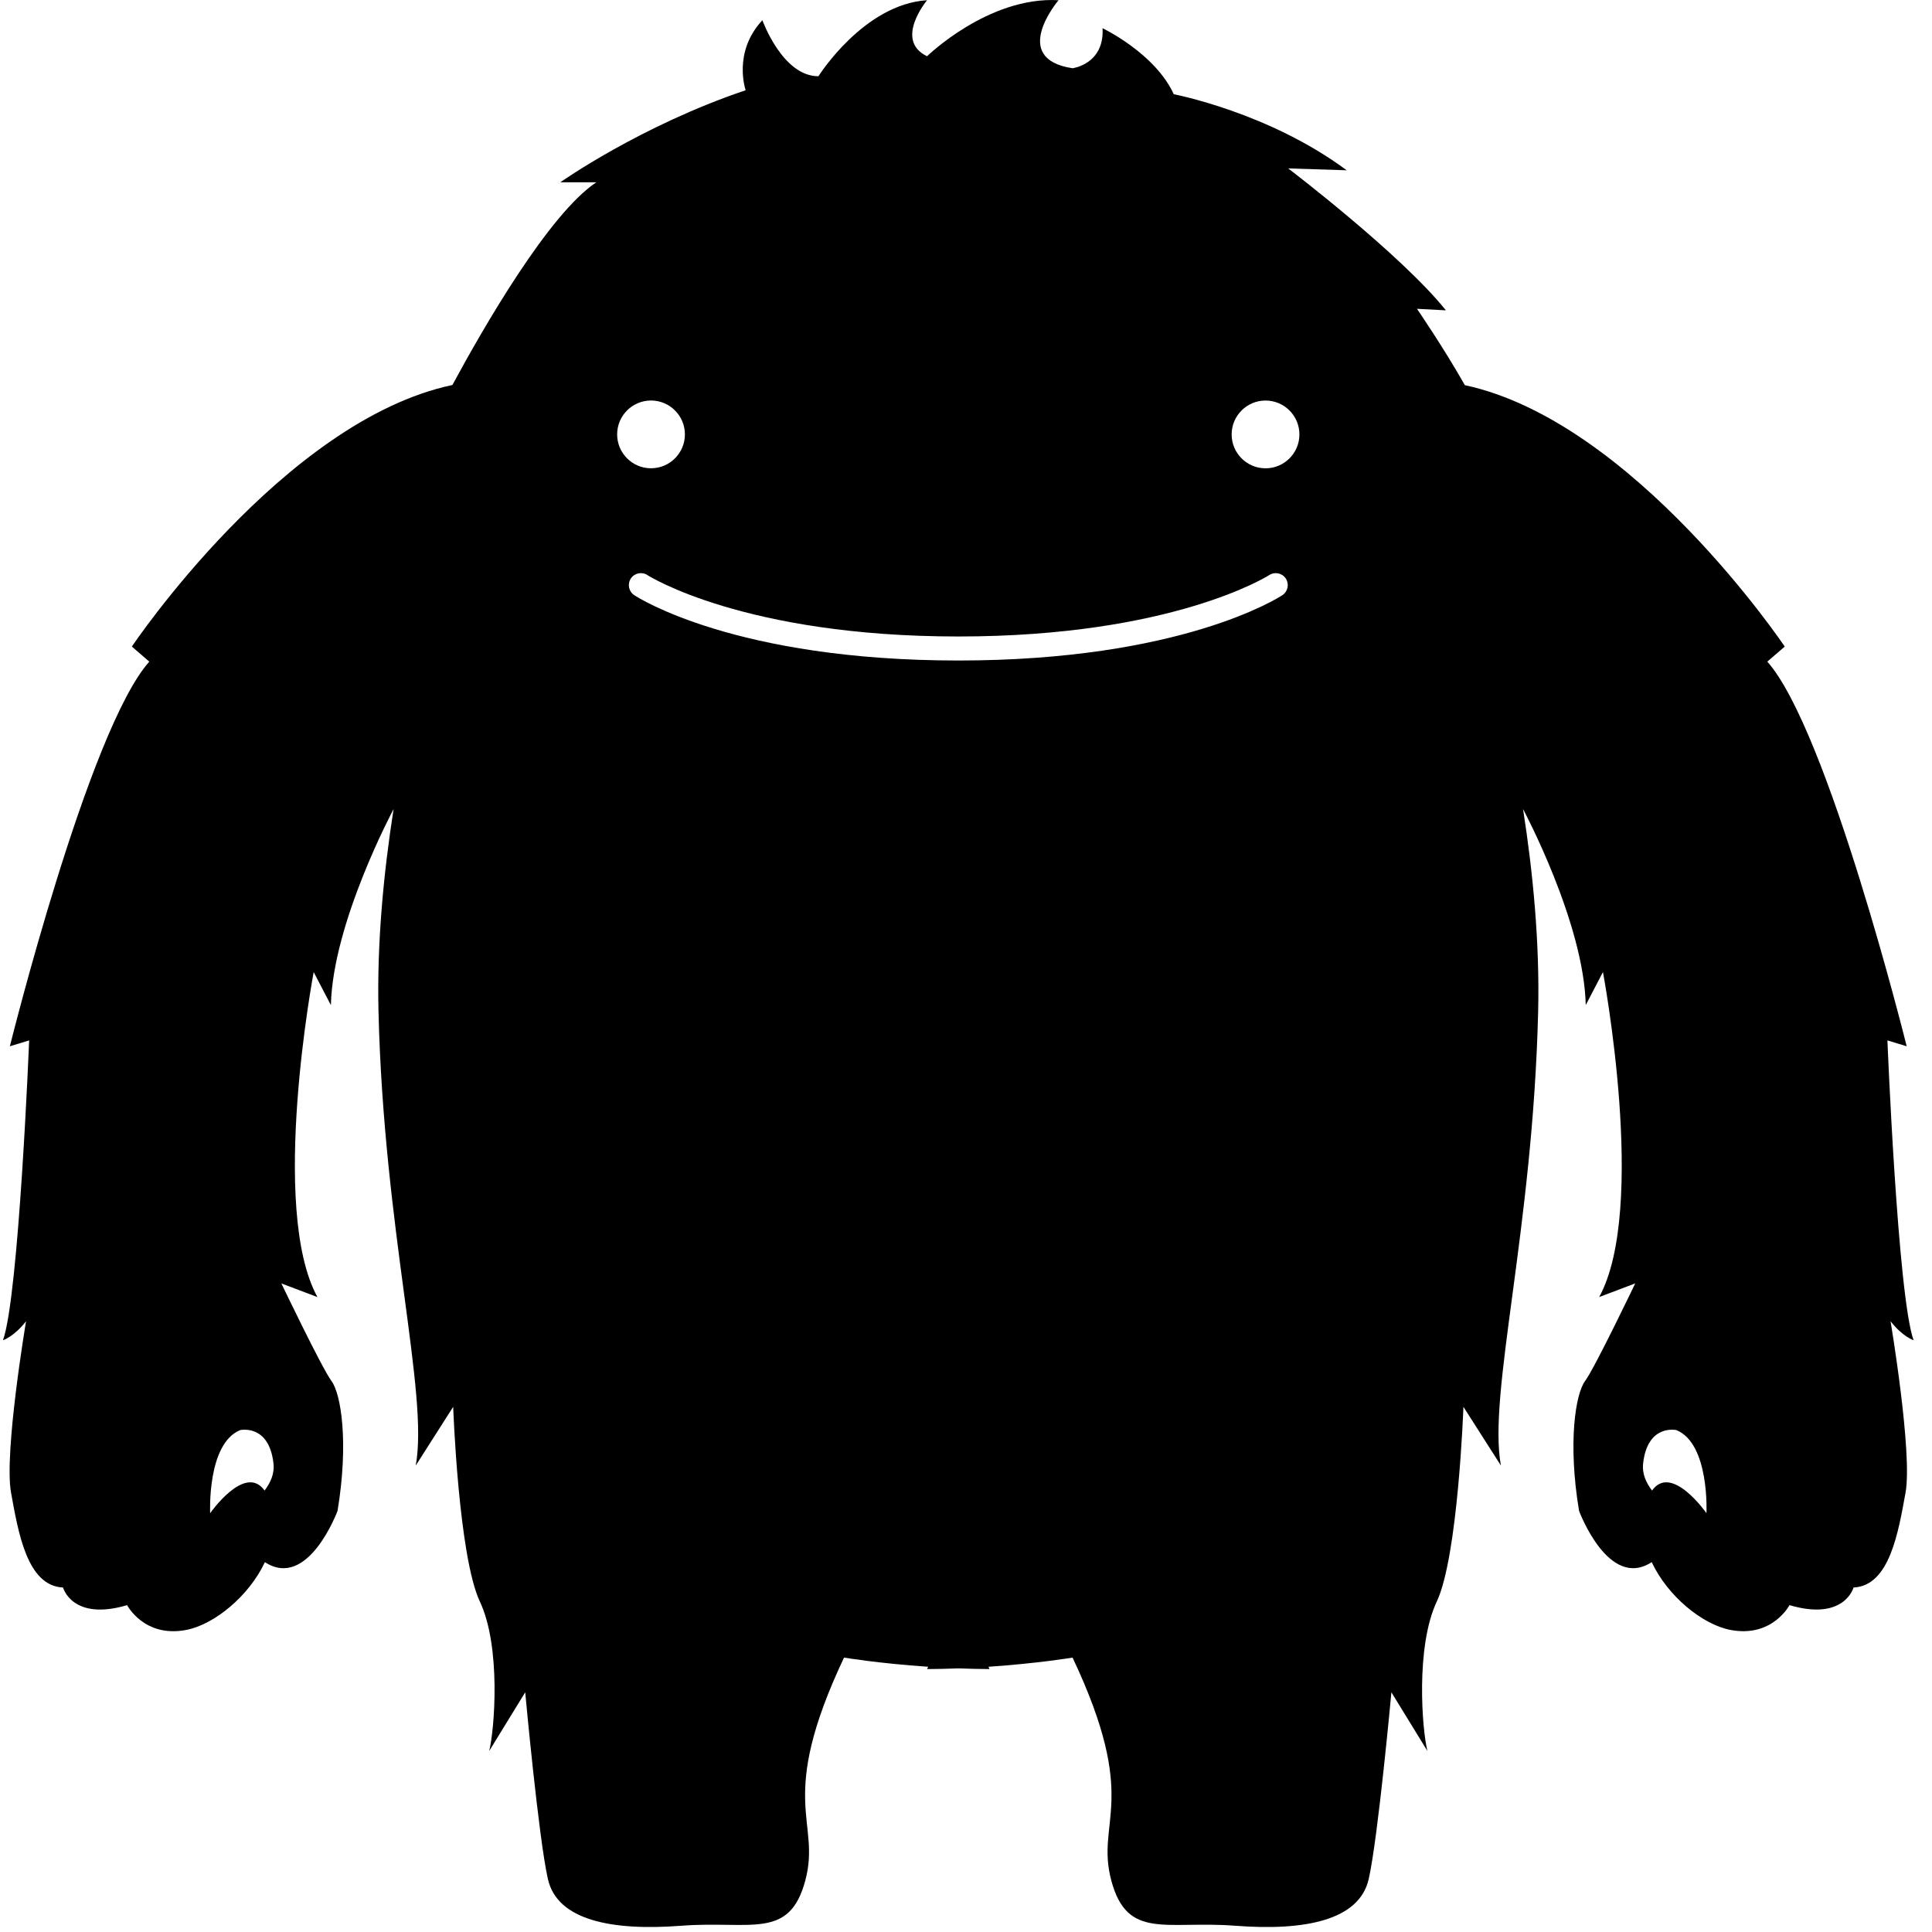
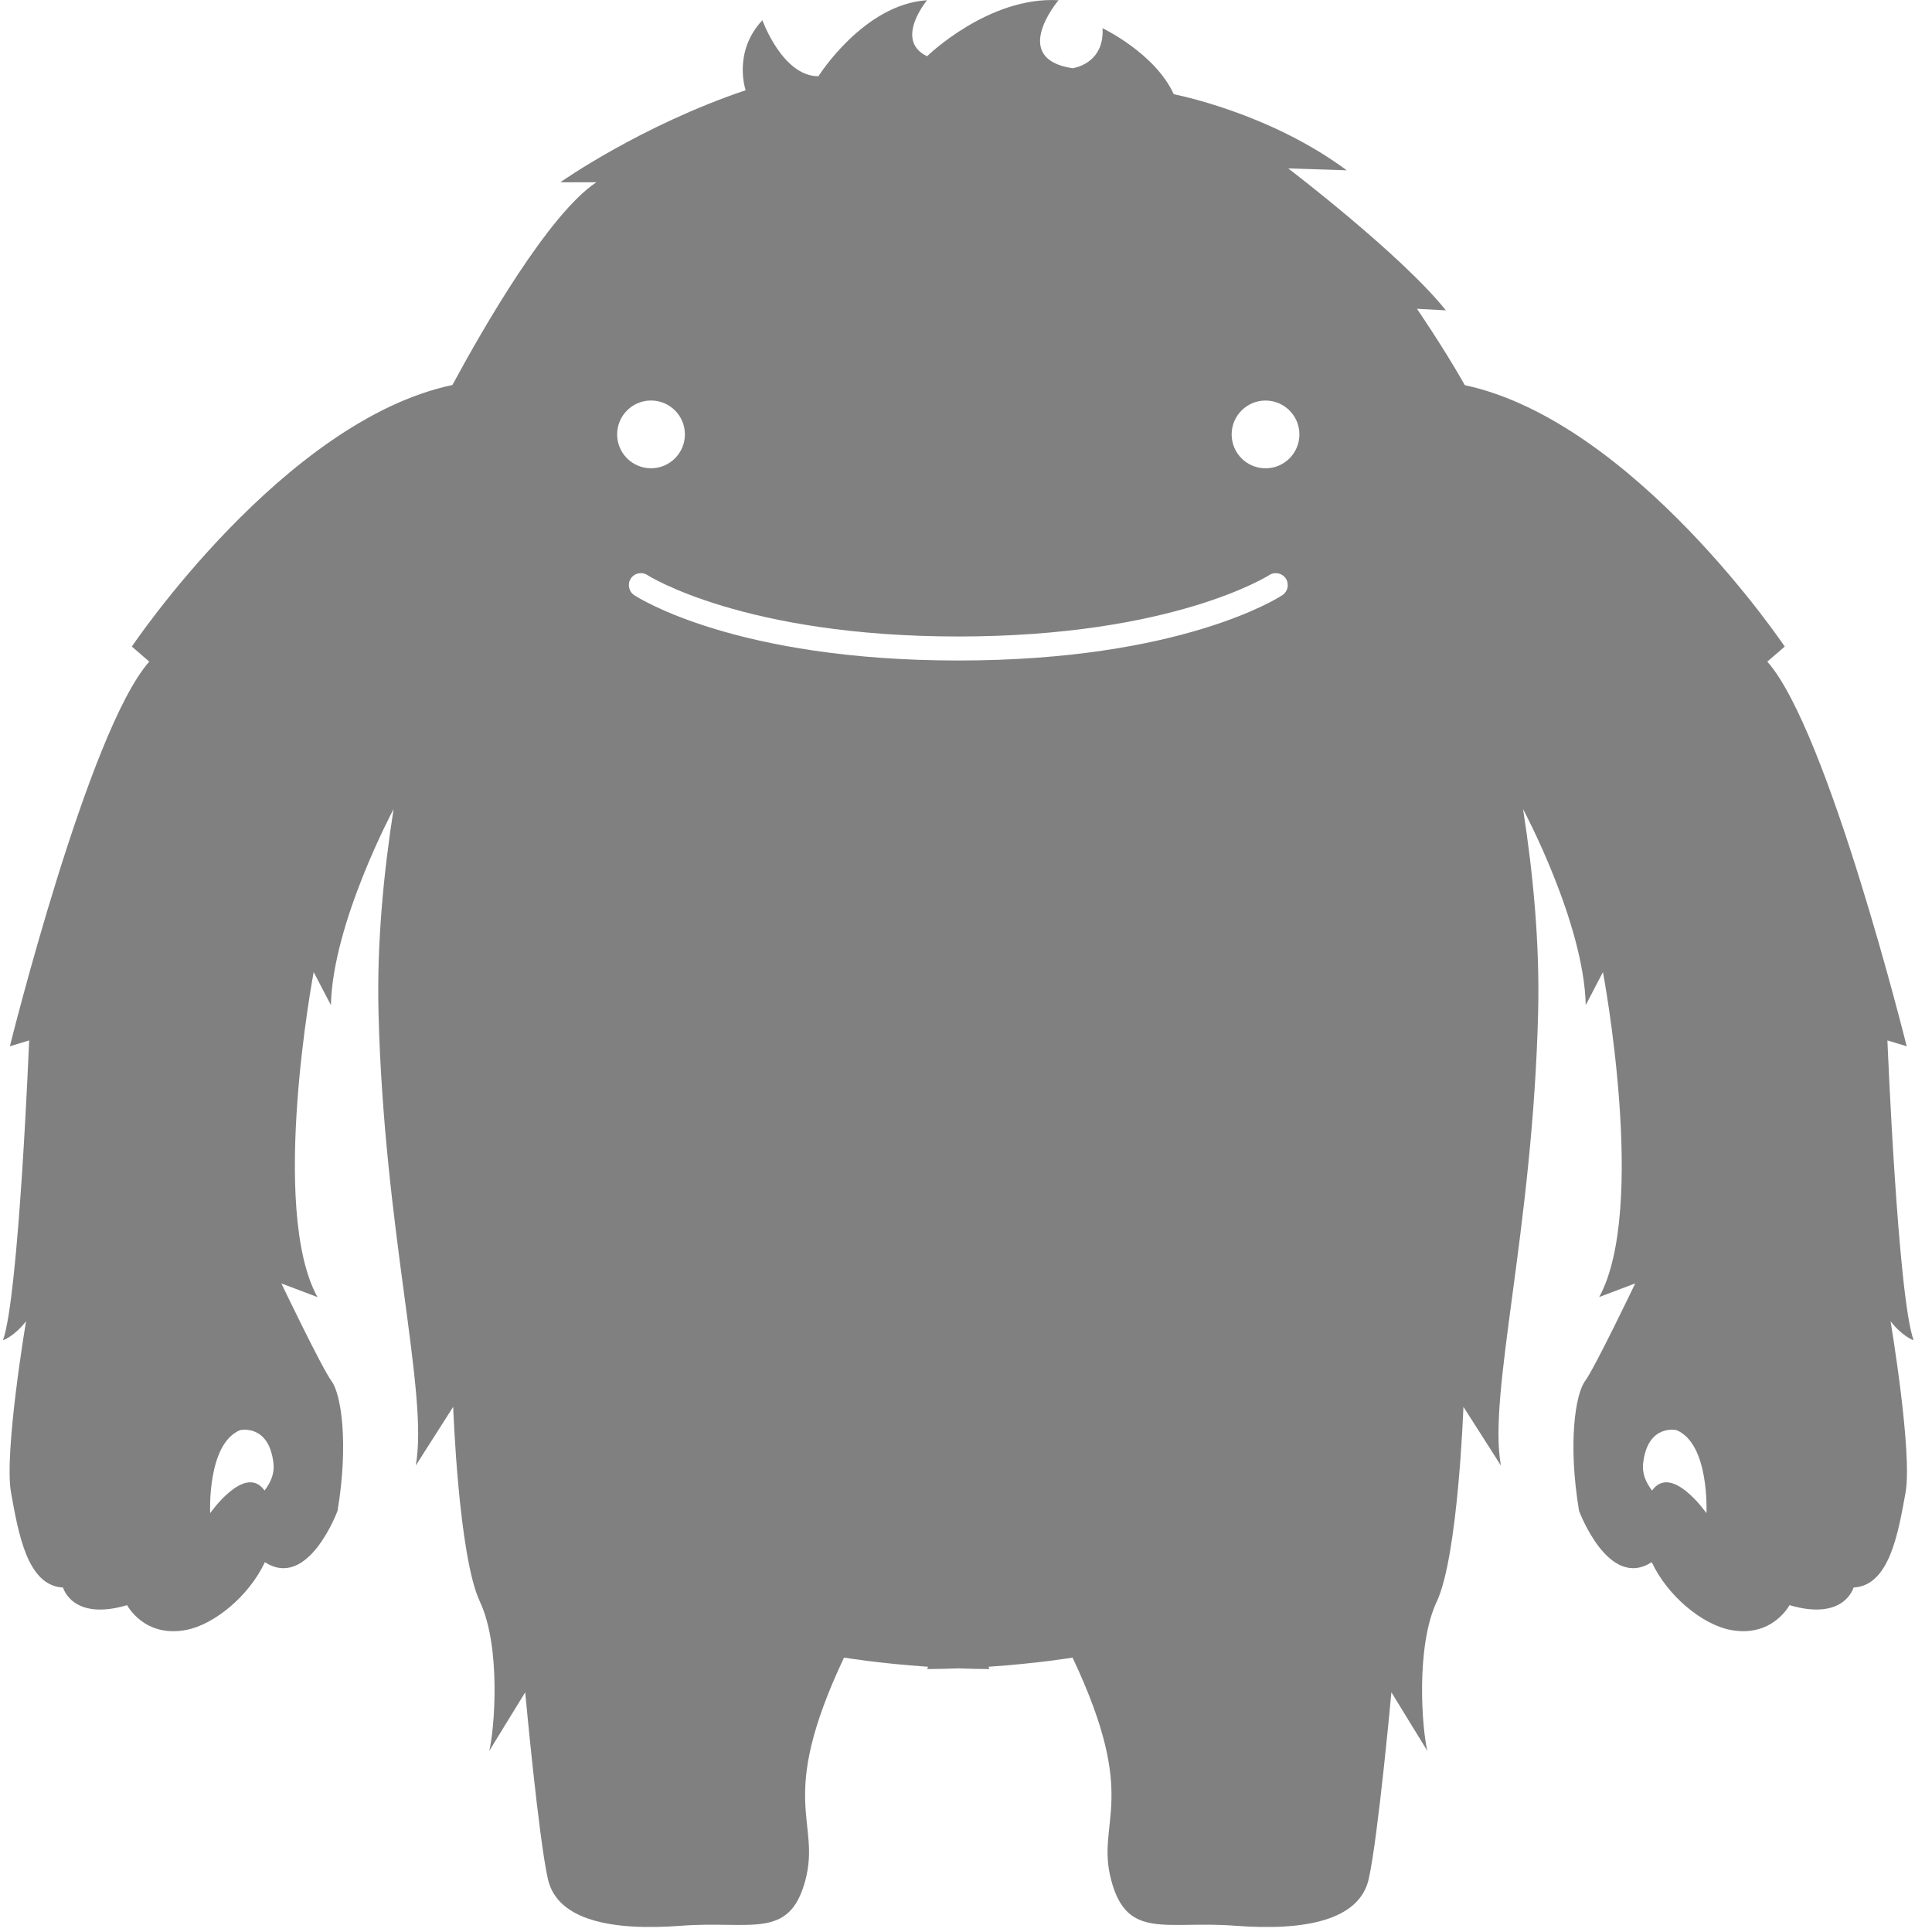
<svg xmlns="http://www.w3.org/2000/svg" width="81" height="81" aria-labelledby="title-monster11">
-   <path d="M80.229 56.191c-.665-1.832-1.098-12.571-1.098-12.571l.808.245s-3.293-13.261-5.844-16.126l.731-.631s-6.331-9.439-13.412-10.96c-.882-1.562-2.007-3.201-2.007-3.201l1.213.064c-1.881-2.349-6.611-5.95-6.611-5.95l2.451.078c-3.272-2.433-7.249-3.188-7.249-3.188-.788-1.724-2.986-2.768-2.986-2.768.084 1.51-1.258 1.678-1.258 1.678C42.293 2.46 44.38.009 44.38.009c-2.936-.168-5.512 2.349-5.512 2.349-1.401-.671 0-2.349 0-2.349-2.66.168-4.555 3.188-4.555 3.188-1.51 0-2.349-2.349-2.349-2.349-1.258 1.342-.702 2.935-.702 2.935-4.425 1.492-7.771 3.86-7.771 3.86h1.51c-1.983 1.317-4.713 6.054-6.034 8.498-7.091 1.502-13.439 10.967-13.439 10.967l.731.631C3.707 30.604.414 43.865.414 43.865l.808-.245S.789 54.358.124 56.191c0 0 .462-.148.968-.797 0 0-.932 5.527-.628 7.192.303 1.666.67 3.903 2.179 3.972 0 0 .381 1.42 2.686.739 0 0 .72 1.386 2.492 1.036 1.159-.228 2.61-1.404 3.285-2.839 1.816 1.183 3.046-2.152 3.046-2.152.475-2.858.147-4.903-.254-5.442-.402-.54-2.102-4.092-2.102-4.092l1.513.573c-2.033-3.707-.158-13.626-.158-13.626l.722 1.385c.077-3.461 2.628-8.218 2.628-8.218-.42 2.685-.703 5.629-.632 8.507.224 9.172 2.115 15.995 1.561 19.015L19 58.982s.223 6.264 1.119 8.165c.895 1.901.615 5.369.391 6.264l1.51-2.461s.559 6.096.951 7.83c.391 1.734 2.684 2.181 5.592 1.958 2.909-.224 4.53.615 5.201-1.902.671-2.517-1.23-3.3 1.622-9.34 0 0 1.454.243 3.527.384l-.044.097c.449-.003.886-.013 1.308-.03a41.9 41.9 0 0 0 1.308.03l-.043-.097c2.073-.141 3.526-.384 3.526-.384 2.852 6.04.951 6.823 1.622 9.34.671 2.517 2.293 1.678 5.201 1.902 2.908.224 5.201-.224 5.593-1.958.392-1.734.951-7.83.951-7.83l1.51 2.461c-.224-.895-.503-4.362.392-6.264.895-1.901 1.118-8.165 1.118-8.165l1.571 2.461c-.554-3.02 1.337-9.843 1.561-19.015.07-2.878-.212-5.821-.632-8.507 0 0 2.551 4.757 2.628 8.218l.721-1.385s1.875 9.919-.158 13.626l1.512-.573s-1.7 3.552-2.102 4.092c-.402.539-.729 2.584-.254 5.442 0 0 1.23 3.335 3.046 2.152.675 1.436 2.127 2.611 3.285 2.839 1.772.349 2.492-1.036 2.492-1.036 2.305.681 2.686-.739 2.686-.739 1.509-.069 1.875-2.306 2.179-3.972.303-1.665-.628-7.192-.628-7.192.505.649.967.798.967.798zm-69.137 6.301c-.816-1.153-2.281.949-2.281.949s-.139-2.912 1.258-3.483c0 0 1.203-.273 1.395 1.383.053.458-.127.824-.372 1.151zm14.782-44.28a1.42 1.42 0 1 1 2.841 0 1.42 1.42 0 0 1-2.841 0zm27.891 6.74c-.17.112-4.26 2.74-13.587 2.74s-13.418-2.628-13.587-2.74a.503.503 0 1 1 .554-.84c.038.025 4.046 2.573 13.033 2.573 8.986 0 12.995-2.548 13.034-2.574a.505.505 0 0 1 .697.145.505.505 0 0 1-.144.696zm-.707-5.318a1.42 1.42 0 1 1 0-2.841 1.42 1.42 0 0 1 0 2.841zm18.486 43.807s-1.465-2.102-2.281-.949c-.246-.327-.426-.693-.373-1.151.192-1.656 1.395-1.383 1.395-1.383 1.398.572 1.259 3.483 1.259 3.483z" fill-rule="nonzero" fill="#000" />
+   <path d="M80.229 56.191c-.665-1.832-1.098-12.571-1.098-12.571l.808.245s-3.293-13.261-5.844-16.126l.731-.631s-6.331-9.439-13.412-10.96c-.882-1.562-2.007-3.201-2.007-3.201l1.213.064c-1.881-2.349-6.611-5.95-6.611-5.95l2.451.078c-3.272-2.433-7.249-3.188-7.249-3.188-.788-1.724-2.986-2.768-2.986-2.768.084 1.51-1.258 1.678-1.258 1.678C42.293 2.46 44.38.009 44.38.009c-2.936-.168-5.512 2.349-5.512 2.349-1.401-.671 0-2.349 0-2.349-2.66.168-4.555 3.188-4.555 3.188-1.51 0-2.349-2.349-2.349-2.349-1.258 1.342-.702 2.935-.702 2.935-4.425 1.492-7.771 3.86-7.771 3.86h1.51c-1.983 1.317-4.713 6.054-6.034 8.498-7.091 1.502-13.439 10.967-13.439 10.967l.731.631C3.707 30.604.414 43.865.414 43.865l.808-.245S.789 54.358.124 56.191c0 0 .462-.148.968-.797 0 0-.932 5.527-.628 7.192.303 1.666.67 3.903 2.179 3.972 0 0 .381 1.42 2.686.739 0 0 .72 1.386 2.492 1.036 1.159-.228 2.61-1.404 3.285-2.839 1.816 1.183 3.046-2.152 3.046-2.152.475-2.858.147-4.903-.254-5.442-.402-.54-2.102-4.092-2.102-4.092l1.513.573c-2.033-3.707-.158-13.626-.158-13.626l.722 1.385c.077-3.461 2.628-8.218 2.628-8.218-.42 2.685-.703 5.629-.632 8.507.224 9.172 2.115 15.995 1.561 19.015L19 58.982s.223 6.264 1.119 8.165c.895 1.901.615 5.369.391 6.264l1.51-2.461s.559 6.096.951 7.83c.391 1.734 2.684 2.181 5.592 1.958 2.909-.224 4.53.615 5.201-1.902.671-2.517-1.23-3.3 1.622-9.34 0 0 1.454.243 3.527.384l-.044.097c.449-.003.886-.013 1.308-.03a41.9 41.9 0 0 0 1.308.03l-.043-.097c2.073-.141 3.526-.384 3.526-.384 2.852 6.04.951 6.823 1.622 9.34.671 2.517 2.293 1.678 5.201 1.902 2.908.224 5.201-.224 5.593-1.958.392-1.734.951-7.83.951-7.83l1.51 2.461c-.224-.895-.503-4.362.392-6.264.895-1.901 1.118-8.165 1.118-8.165l1.571 2.461c-.554-3.02 1.337-9.843 1.561-19.015.07-2.878-.212-5.821-.632-8.507 0 0 2.551 4.757 2.628 8.218l.721-1.385s1.875 9.919-.158 13.626l1.512-.573s-1.7 3.552-2.102 4.092c-.402.539-.729 2.584-.254 5.442 0 0 1.23 3.335 3.046 2.152.675 1.436 2.127 2.611 3.285 2.839 1.772.349 2.492-1.036 2.492-1.036 2.305.681 2.686-.739 2.686-.739 1.509-.069 1.875-2.306 2.179-3.972.303-1.665-.628-7.192-.628-7.192.505.649.967.798.967.798zm-69.137 6.301c-.816-1.153-2.281.949-2.281.949s-.139-2.912 1.258-3.483c0 0 1.203-.273 1.395 1.383.053.458-.127.824-.372 1.151zm14.782-44.28a1.42 1.42 0 1 1 2.841 0 1.42 1.42 0 0 1-2.841 0zm27.891 6.74c-.17.112-4.26 2.74-13.587 2.74s-13.418-2.628-13.587-2.74a.503.503 0 1 1 .554-.84c.038.025 4.046 2.573 13.033 2.573 8.986 0 12.995-2.548 13.034-2.574a.505.505 0 0 1 .697.145.505.505 0 0 1-.144.696zm-.707-5.318a1.42 1.42 0 1 1 0-2.841 1.42 1.42 0 0 1 0 2.841zm18.486 43.807s-1.465-2.102-2.281-.949c-.246-.327-.426-.693-.373-1.151.192-1.656 1.395-1.383 1.395-1.383 1.398.572 1.259 3.483 1.259 3.483z" fill-rule="nonzero" fill="#808080" />
</svg>
